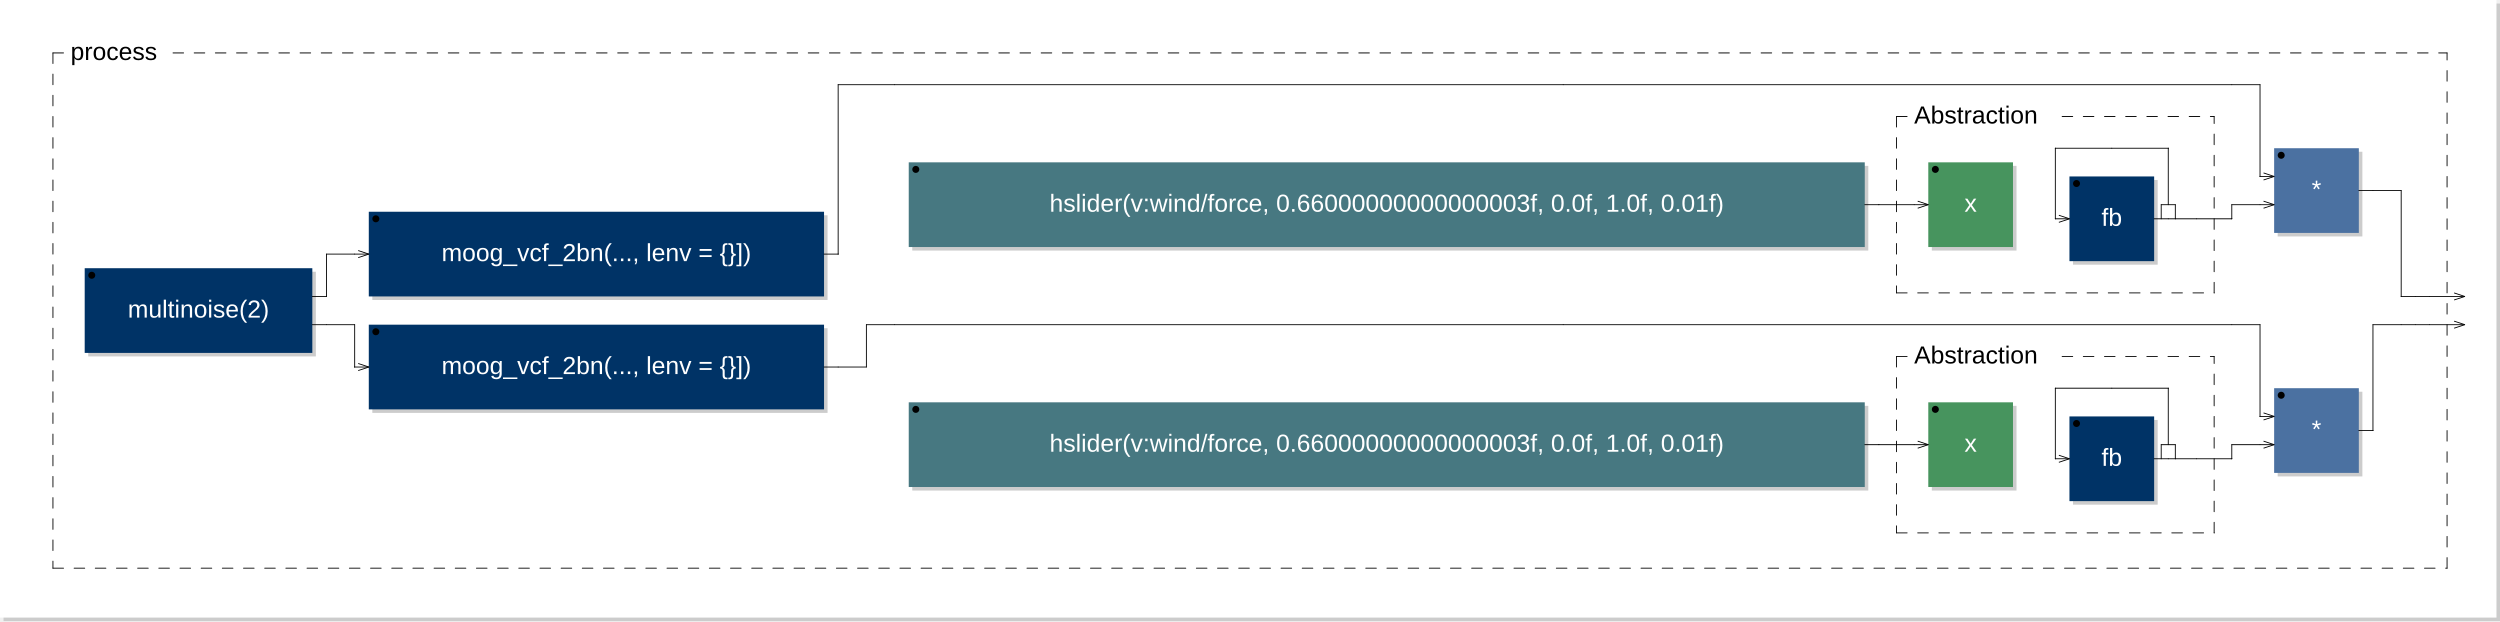
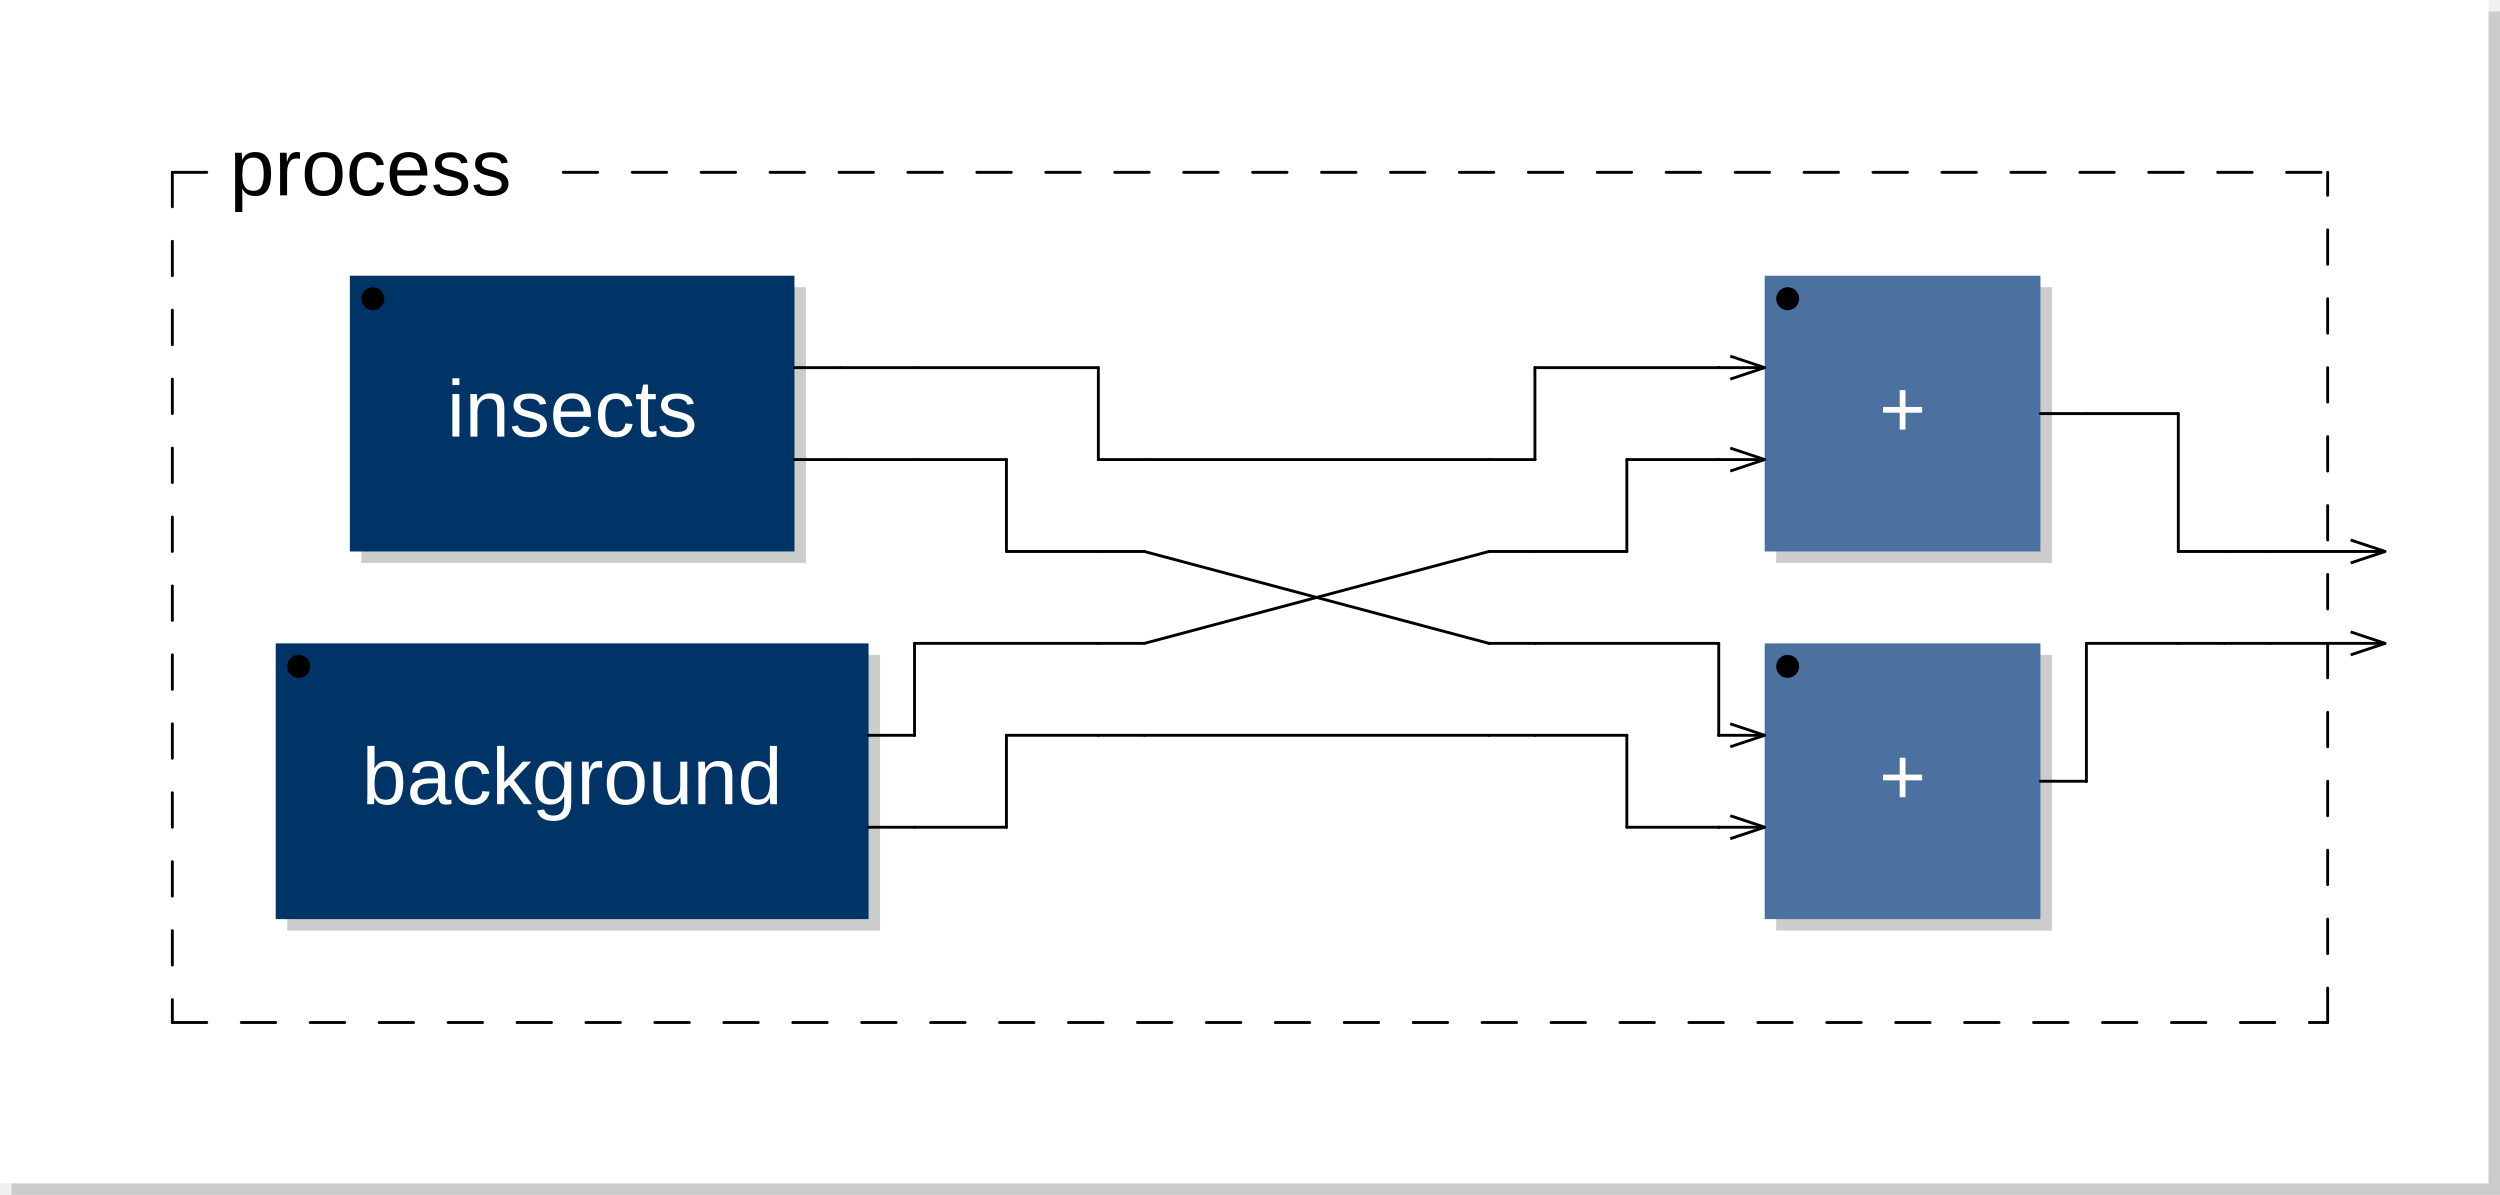
- <svg xmlns="http://www.w3.org/2000/svg" xmlns:xlink="http://www.w3.org/1999/xlink" viewBox="0 0 708.4 176" width="354.2mm" height="88mm" version="1.1">
-   <rect x="1" y="1" width="707.4" height="175" rx="0" ry="0" style="stroke:none;fill:#cccccc;" />
-   <rect x="0" y="0" width="707.4" height="175" rx="0" ry="0" style="stroke:none;fill:#ffffff;" />
+ <svg xmlns="http://www.w3.org/2000/svg" xmlns:xlink="http://www.w3.org/1999/xlink" viewBox="0 0 217.6 104" width="108.8mm" height="52mm" version="1.1">
+   <rect x="1" y="1" width="216.6" height="103" rx="0" ry="0" style="stroke:none;fill:#cccccc;" />
+   <rect x="0" y="0" width="216.6" height="103" rx="0" ry="0" style="stroke:none;fill:#ffffff;" />
  <text x="10" y="7" font-family="Arial" font-size="7" />
-   <a xlink:href="multinoise-0x7fa2cd671010.svg">
-     <rect x="25" y="77" width="64.5" height="24" rx="0" ry="0" style="stroke:none;fill:#cccccc;" />
-     <rect x="24" y="76" width="64.5" height="24" rx="0" ry="0" style="stroke:none;fill:#003366;" />
+   <a xlink:href="insects-0x7ff75597b2d0.svg">
+     <rect x="31.45" y="25" width="38.7" height="24" rx="0" ry="0" style="stroke:none;fill:#cccccc;" />
+     <rect x="30.45" y="24" width="38.7" height="24" rx="0" ry="0" style="stroke:none;fill:#003366;" />
  </a>
-   <a xlink:href="multinoise-0x7fa2cd671010.svg">
-     <text x="56.25" y="90" font-family="Arial" font-size="7" text-anchor="middle" fill="#FFFFFF">multinoise(2)</text>
+   <a xlink:href="insects-0x7ff75597b2d0.svg">
+     <text x="49.8" y="38" font-family="Arial" font-size="7" text-anchor="middle" fill="#FFFFFF">insects</text>
  </a>
-   <circle cx="26" cy="78" r="1" />
-   <a xlink:href="moog-0x7fa2cf2558b0.svg">
-     <rect x="105.5" y="61" width="129" height="24" rx="0" ry="0" style="stroke:none;fill:#cccccc;" />
-     <rect x="104.5" y="60" width="129" height="24" rx="0" ry="0" style="stroke:none;fill:#003366;" />
+   <circle cx="32.45" cy="26" r="1" />
+   <a xlink:href="background-0x7ff755b5fbc0.svg">
+     <rect x="25" y="57" width="51.6" height="24" rx="0" ry="0" style="stroke:none;fill:#cccccc;" />
+     <rect x="24" y="56" width="51.6" height="24" rx="0" ry="0" style="stroke:none;fill:#003366;" />
  </a>
-   <a xlink:href="moog-0x7fa2cf2558b0.svg">
-     <text x="169" y="74" font-family="Arial" font-size="7" text-anchor="middle" fill="#FFFFFF">moog_vcf_2bn(..., lenv = {}])</text>
+   <a xlink:href="background-0x7ff755b5fbc0.svg">
+     <text x="49.8" y="70" font-family="Arial" font-size="7" text-anchor="middle" fill="#FFFFFF">background</text>
  </a>
-   <circle cx="106.5" cy="62" r="1" />
-   <line x1="101.5" y1="71" x2="104.5" y2="72" transform="rotate(0,104.5,72)" style="stroke: black; stroke-width:0.25;" />
-   <line x1="101.5" y1="73" x2="104.5" y2="72" transform="rotate(0,104.5,72)" style="stroke: black; stroke-width:0.25;" />
-   <a xlink:href="moog-0x7fa2cf2558b0.svg">
-     <rect x="105.5" y="93" width="129" height="24" rx="0" ry="0" style="stroke:none;fill:#cccccc;" />
-     <rect x="104.5" y="92" width="129" height="24" rx="0" ry="0" style="stroke:none;fill:#003366;" />
-   </a>
-   <a xlink:href="moog-0x7fa2cf2558b0.svg">
-     <text x="169" y="106" font-family="Arial" font-size="7" text-anchor="middle" fill="#FFFFFF">moog_vcf_2bn(..., lenv = {}])</text>
-   </a>
-   <circle cx="106.5" cy="94" r="1" />
-   <line x1="101.5" y1="103" x2="104.5" y2="104" transform="rotate(0,104.5,104)" style="stroke: black; stroke-width:0.25;" />
-   <line x1="101.5" y1="105" x2="104.5" y2="104" transform="rotate(0,104.5,104)" style="stroke: black; stroke-width:0.25;" />
-   <rect x="258.5" y="47" width="270.9" height="24" rx="0" ry="0" style="stroke:none;fill:#cccccc;" />
-   <rect x="257.5" y="46" width="270.9" height="24" rx="0" ry="0" style="stroke:none;fill:#477881;" />
-   <text x="392.95" y="60" font-family="Arial" font-size="7" text-anchor="middle" fill="#FFFFFF">hslider(v:wind/force, 0.66000000000000003f, 0.0f, 1.0f, 0.01f)</text>
-   <circle cx="259.5" cy="48" r="1" />
-   <rect x="547.4" y="47" width="24" height="24" rx="0" ry="0" style="stroke:none;fill:#cccccc;" />
-   <rect x="546.4" y="46" width="24" height="24" rx="0" ry="0" style="stroke:none;fill:#47945E;" />
-   <text x="558.4" y="60" font-family="Arial" font-size="7" text-anchor="middle" fill="#FFFFFF">x</text>
-   <circle cx="548.4" cy="48" r="1" />
-   <line x1="543.4" y1="57" x2="546.4" y2="58" transform="rotate(0,546.4,58)" style="stroke: black; stroke-width:0.25;" />
-   <line x1="543.4" y1="59" x2="546.4" y2="58" transform="rotate(0,546.4,58)" style="stroke: black; stroke-width:0.25;" />
-   <a xlink:href="fb-0x7fa2cf24e960.svg">
-     <rect x="587.4" y="51" width="24" height="24" rx="0" ry="0" style="stroke:none;fill:#cccccc;" />
-     <rect x="586.4" y="50" width="24" height="24" rx="0" ry="0" style="stroke:none;fill:#003366;" />
-   </a>
-   <a xlink:href="fb-0x7fa2cf24e960.svg">
-     <text x="598.4" y="64" font-family="Arial" font-size="7" text-anchor="middle" fill="#FFFFFF">fb</text>
-   </a>
-   <circle cx="588.4" cy="52" r="1" />
-   <line x1="583.4" y1="61" x2="586.4" y2="62" transform="rotate(0,586.4,62)" style="stroke: black; stroke-width:0.25;" />
-   <line x1="583.4" y1="63" x2="586.4" y2="62" transform="rotate(0,586.4,62)" style="stroke: black; stroke-width:0.25;" />
-   <line x1="612.4" y1="62" x2="612.4" y2="58" style="stroke:black; stroke-linecap:round; stroke-width:0.25;" />
-   <line x1="612.4" y1="58" x2="616.4" y2="58" style="stroke:black; stroke-linecap:round; stroke-width:0.25;" />
-   <line x1="616.4" y1="58" x2="616.4" y2="62" style="stroke:black; stroke-linecap:round; stroke-width:0.25;" />
-   <line x1="537.4" y1="33" x2="537.4" y2="83" style="stroke: black; stroke-linecap:round; stroke-width:0.25; stroke-dasharray:3,3;" />
-   <line x1="537.4" y1="83" x2="627.4" y2="83" style="stroke: black; stroke-linecap:round; stroke-width:0.25; stroke-dasharray:3,3;" />
-   <line x1="627.4" y1="83" x2="627.4" y2="33" style="stroke: black; stroke-linecap:round; stroke-width:0.25; stroke-dasharray:3,3;" />
-   <line x1="537.4" y1="33" x2="542.4" y2="33" style="stroke: black; stroke-linecap:round; stroke-width:0.25; stroke-dasharray:3,3;" />
-   <line x1="584.325" y1="33" x2="627.4" y2="33" style="stroke: black; stroke-linecap:round; stroke-width:0.25; stroke-dasharray:3,3;" />
-   <text x="542.4" y="35" font-family="Arial" font-size="7">Abstraction</text>
-   <rect x="645.4" y="43" width="24" height="24" rx="0" ry="0" style="stroke:none;fill:#cccccc;" />
-   <rect x="644.4" y="42" width="24" height="24" rx="0" ry="0" style="stroke:none;fill:#4B71A1;" />
-   <text x="656.4" y="56" font-family="Arial" font-size="7" text-anchor="middle" fill="#FFFFFF">*</text>
-   <circle cx="646.4" cy="44" r="1" />
-   <line x1="641.4" y1="49" x2="644.4" y2="50" transform="rotate(0,644.4,50)" style="stroke: black; stroke-width:0.25;" />
-   <line x1="641.4" y1="51" x2="644.4" y2="50" transform="rotate(0,644.4,50)" style="stroke: black; stroke-width:0.25;" />
-   <line x1="641.4" y1="57" x2="644.4" y2="58" transform="rotate(0,644.4,58)" style="stroke: black; stroke-width:0.25;" />
-   <line x1="641.4" y1="59" x2="644.4" y2="58" transform="rotate(0,644.4,58)" style="stroke: black; stroke-width:0.25;" />
-   <rect x="258.5" y="115" width="270.9" height="24" rx="0" ry="0" style="stroke:none;fill:#cccccc;" />
-   <rect x="257.5" y="114" width="270.9" height="24" rx="0" ry="0" style="stroke:none;fill:#477881;" />
-   <text x="392.95" y="128" font-family="Arial" font-size="7" text-anchor="middle" fill="#FFFFFF">hslider(v:wind/force, 0.66000000000000003f, 0.0f, 1.0f, 0.01f)</text>
-   <circle cx="259.5" cy="116" r="1" />
-   <rect x="547.4" y="115" width="24" height="24" rx="0" ry="0" style="stroke:none;fill:#cccccc;" />
-   <rect x="546.4" y="114" width="24" height="24" rx="0" ry="0" style="stroke:none;fill:#47945E;" />
-   <text x="558.4" y="128" font-family="Arial" font-size="7" text-anchor="middle" fill="#FFFFFF">x</text>
-   <circle cx="548.4" cy="116" r="1" />
-   <line x1="543.4" y1="125" x2="546.4" y2="126" transform="rotate(0,546.4,126)" style="stroke: black; stroke-width:0.25;" />
-   <line x1="543.4" y1="127" x2="546.4" y2="126" transform="rotate(0,546.4,126)" style="stroke: black; stroke-width:0.25;" />
-   <a xlink:href="fb-0x7fa2cf24e960.svg">
-     <rect x="587.4" y="119" width="24" height="24" rx="0" ry="0" style="stroke:none;fill:#cccccc;" />
-     <rect x="586.4" y="118" width="24" height="24" rx="0" ry="0" style="stroke:none;fill:#003366;" />
-   </a>
-   <a xlink:href="fb-0x7fa2cf24e960.svg">
-     <text x="598.4" y="132" font-family="Arial" font-size="7" text-anchor="middle" fill="#FFFFFF">fb</text>
-   </a>
-   <circle cx="588.4" cy="120" r="1" />
-   <line x1="583.4" y1="129" x2="586.4" y2="130" transform="rotate(0,586.4,130)" style="stroke: black; stroke-width:0.25;" />
-   <line x1="583.4" y1="131" x2="586.4" y2="130" transform="rotate(0,586.4,130)" style="stroke: black; stroke-width:0.25;" />
-   <line x1="612.4" y1="130" x2="612.4" y2="126" style="stroke:black; stroke-linecap:round; stroke-width:0.25;" />
-   <line x1="612.4" y1="126" x2="616.4" y2="126" style="stroke:black; stroke-linecap:round; stroke-width:0.25;" />
-   <line x1="616.4" y1="126" x2="616.4" y2="130" style="stroke:black; stroke-linecap:round; stroke-width:0.25;" />
-   <line x1="537.4" y1="101" x2="537.4" y2="151" style="stroke: black; stroke-linecap:round; stroke-width:0.25; stroke-dasharray:3,3;" />
-   <line x1="537.4" y1="151" x2="627.4" y2="151" style="stroke: black; stroke-linecap:round; stroke-width:0.25; stroke-dasharray:3,3;" />
-   <line x1="627.4" y1="151" x2="627.4" y2="101" style="stroke: black; stroke-linecap:round; stroke-width:0.25; stroke-dasharray:3,3;" />
-   <line x1="537.4" y1="101" x2="542.4" y2="101" style="stroke: black; stroke-linecap:round; stroke-width:0.25; stroke-dasharray:3,3;" />
-   <line x1="584.325" y1="101" x2="627.4" y2="101" style="stroke: black; stroke-linecap:round; stroke-width:0.25; stroke-dasharray:3,3;" />
-   <text x="542.4" y="103" font-family="Arial" font-size="7">Abstraction</text>
-   <rect x="645.4" y="111" width="24" height="24" rx="0" ry="0" style="stroke:none;fill:#cccccc;" />
-   <rect x="644.4" y="110" width="24" height="24" rx="0" ry="0" style="stroke:none;fill:#4B71A1;" />
-   <text x="656.4" y="124" font-family="Arial" font-size="7" text-anchor="middle" fill="#FFFFFF">*</text>
-   <circle cx="646.4" cy="112" r="1" />
-   <line x1="641.4" y1="117" x2="644.4" y2="118" transform="rotate(0,644.4,118)" style="stroke: black; stroke-width:0.25;" />
-   <line x1="641.4" y1="119" x2="644.4" y2="118" transform="rotate(0,644.4,118)" style="stroke: black; stroke-width:0.25;" />
-   <line x1="641.4" y1="125" x2="644.4" y2="126" transform="rotate(0,644.4,126)" style="stroke: black; stroke-width:0.25;" />
-   <line x1="641.4" y1="127" x2="644.4" y2="126" transform="rotate(0,644.4,126)" style="stroke: black; stroke-width:0.25;" />
-   <line x1="15" y1="15" x2="15" y2="161" style="stroke: black; stroke-linecap:round; stroke-width:0.25; stroke-dasharray:3,3;" />
-   <line x1="15" y1="161" x2="693.4" y2="161" style="stroke: black; stroke-linecap:round; stroke-width:0.25; stroke-dasharray:3,3;" />
-   <line x1="693.4" y1="161" x2="693.4" y2="15" style="stroke: black; stroke-linecap:round; stroke-width:0.25; stroke-dasharray:3,3;" />
+   <circle cx="26" cy="58" r="1" />
+   <rect x="154.6" y="25" width="24" height="24" rx="0" ry="0" style="stroke:none;fill:#cccccc;" />
+   <rect x="153.6" y="24" width="24" height="24" rx="0" ry="0" style="stroke:none;fill:#4B71A1;" />
+   <text x="165.6" y="38" font-family="Arial" font-size="7" text-anchor="middle" fill="#FFFFFF">+</text>
+   <circle cx="155.6" cy="26" r="1" />
+   <line x1="150.6" y1="31" x2="153.6" y2="32" transform="rotate(0,153.6,32)" style="stroke: black; stroke-width:0.25;" />
+   <line x1="150.6" y1="33" x2="153.6" y2="32" transform="rotate(0,153.6,32)" style="stroke: black; stroke-width:0.25;" />
+   <line x1="150.6" y1="39" x2="153.6" y2="40" transform="rotate(0,153.6,40)" style="stroke: black; stroke-width:0.25;" />
+   <line x1="150.6" y1="41" x2="153.6" y2="40" transform="rotate(0,153.6,40)" style="stroke: black; stroke-width:0.25;" />
+   <rect x="154.6" y="57" width="24" height="24" rx="0" ry="0" style="stroke:none;fill:#cccccc;" />
+   <rect x="153.6" y="56" width="24" height="24" rx="0" ry="0" style="stroke:none;fill:#4B71A1;" />
+   <text x="165.6" y="70" font-family="Arial" font-size="7" text-anchor="middle" fill="#FFFFFF">+</text>
+   <circle cx="155.6" cy="58" r="1" />
+   <line x1="150.6" y1="63" x2="153.6" y2="64" transform="rotate(0,153.6,64)" style="stroke: black; stroke-width:0.25;" />
+   <line x1="150.6" y1="65" x2="153.6" y2="64" transform="rotate(0,153.6,64)" style="stroke: black; stroke-width:0.25;" />
+   <line x1="150.6" y1="71" x2="153.6" y2="72" transform="rotate(0,153.6,72)" style="stroke: black; stroke-width:0.25;" />
+   <line x1="150.6" y1="73" x2="153.6" y2="72" transform="rotate(0,153.6,72)" style="stroke: black; stroke-width:0.25;" />
+   <line x1="15" y1="15" x2="15" y2="89" style="stroke: black; stroke-linecap:round; stroke-width:0.25; stroke-dasharray:3,3;" />
+   <line x1="15" y1="89" x2="202.6" y2="89" style="stroke: black; stroke-linecap:round; stroke-width:0.25; stroke-dasharray:3,3;" />
+   <line x1="202.6" y1="89" x2="202.6" y2="15" style="stroke: black; stroke-linecap:round; stroke-width:0.25; stroke-dasharray:3,3;" />
  <line x1="15" y1="15" x2="20" y2="15" style="stroke: black; stroke-linecap:round; stroke-width:0.25; stroke-dasharray:3,3;" />
-   <line x1="49.025" y1="15" x2="693.4" y2="15" style="stroke: black; stroke-linecap:round; stroke-width:0.25; stroke-dasharray:3,3;" />
+   <line x1="49.025" y1="15" x2="202.6" y2="15" style="stroke: black; stroke-linecap:round; stroke-width:0.25; stroke-dasharray:3,3;" />
  <text x="20" y="17" font-family="Arial" font-size="7">process</text>
-   <line x1="695.4" y1="83" x2="698.4" y2="84" transform="rotate(0,698.4,84)" style="stroke: black; stroke-width:0.25;" />
-   <line x1="695.4" y1="85" x2="698.4" y2="84" transform="rotate(0,698.4,84)" style="stroke: black; stroke-width:0.25;" />
-   <line x1="695.4" y1="91" x2="698.4" y2="92" transform="rotate(0,698.4,92)" style="stroke: black; stroke-width:0.25;" />
-   <line x1="695.4" y1="93" x2="698.4" y2="92" transform="rotate(0,698.4,92)" style="stroke: black; stroke-width:0.25;" />
-   <line x1="88.5" y1="84" x2="92.5" y2="84" style="stroke:black; stroke-linecap:round; stroke-width:0.25;" />
-   <line x1="88.5" y1="92" x2="92.5" y2="92" style="stroke:black; stroke-linecap:round; stroke-width:0.25;" />
-   <line x1="92.5" y1="72" x2="100.5" y2="72" style="stroke:black; stroke-linecap:round; stroke-width:0.25;" />
-   <line x1="92.5" y1="84" x2="92.5" y2="72" style="stroke:black; stroke-linecap:round; stroke-width:0.25;" />
-   <line x1="92.5" y1="84" x2="92.5" y2="84" style="stroke:black; stroke-linecap:round; stroke-width:0.25;" />
-   <line x1="92.5" y1="92" x2="100.5" y2="92" style="stroke:black; stroke-linecap:round; stroke-width:0.25;" />
-   <line x1="100.5" y1="72" x2="104.5" y2="72" style="stroke:black; stroke-linecap:round; stroke-width:0.25;" />
-   <line x1="100.5" y1="92" x2="100.5" y2="104" style="stroke:black; stroke-linecap:round; stroke-width:0.25;" />
-   <line x1="100.5" y1="104" x2="100.5" y2="104" style="stroke:black; stroke-linecap:round; stroke-width:0.25;" />
-   <line x1="100.5" y1="104" x2="104.5" y2="104" style="stroke:black; stroke-linecap:round; stroke-width:0.25;" />
-   <line x1="233.5" y1="72" x2="237.5" y2="72" style="stroke:black; stroke-linecap:round; stroke-width:0.25;" />
-   <line x1="233.5" y1="104" x2="237.5" y2="104" style="stroke:black; stroke-linecap:round; stroke-width:0.25;" />
-   <line x1="237.5" y1="24" x2="253.5" y2="24" style="stroke:black; stroke-linecap:round; stroke-width:0.25;" />
-   <line x1="237.5" y1="72" x2="237.5" y2="24" style="stroke:black; stroke-linecap:round; stroke-width:0.25;" />
-   <line x1="237.5" y1="72" x2="237.5" y2="72" style="stroke:black; stroke-linecap:round; stroke-width:0.25;" />
-   <line x1="237.5" y1="104" x2="245.5" y2="104" style="stroke:black; stroke-linecap:round; stroke-width:0.25;" />
-   <line x1="245.5" y1="92" x2="253.5" y2="92" style="stroke:black; stroke-linecap:round; stroke-width:0.25;" />
-   <line x1="245.5" y1="104" x2="245.5" y2="92" style="stroke:black; stroke-linecap:round; stroke-width:0.25;" />
-   <line x1="253.5" y1="24" x2="442.95" y2="24" style="stroke:black; stroke-linecap:round; stroke-width:0.25;" />
-   <line x1="253.5" y1="92" x2="442.95" y2="92" style="stroke:black; stroke-linecap:round; stroke-width:0.25;" />
-   <line x1="442.95" y1="24" x2="632.4" y2="24" style="stroke:black; stroke-linecap:round; stroke-width:0.25;" />
-   <line x1="442.95" y1="92" x2="632.4" y2="92" style="stroke:black; stroke-linecap:round; stroke-width:0.25;" />
-   <line x1="528.4" y1="58" x2="532.4" y2="58" style="stroke:black; stroke-linecap:round; stroke-width:0.25;" />
-   <line x1="528.4" y1="126" x2="532.4" y2="126" style="stroke:black; stroke-linecap:round; stroke-width:0.25;" />
-   <line x1="532.4" y1="58" x2="532.4" y2="58" style="stroke:black; stroke-linecap:round; stroke-width:0.25;" />
-   <line x1="532.4" y1="58" x2="542.4" y2="58" style="stroke:black; stroke-linecap:round; stroke-width:0.25;" />
-   <line x1="532.4" y1="126" x2="532.4" y2="126" style="stroke:black; stroke-linecap:round; stroke-width:0.25;" />
-   <line x1="532.4" y1="126" x2="542.4" y2="126" style="stroke:black; stroke-linecap:round; stroke-width:0.25;" />
-   <line x1="542.4" y1="58" x2="546.4" y2="58" style="stroke:black; stroke-linecap:round; stroke-width:0.25;" />
-   <line x1="542.4" y1="126" x2="546.4" y2="126" style="stroke:black; stroke-linecap:round; stroke-width:0.25;" />
-   <line x1="582.4" y1="42" x2="582.4" y2="42" style="stroke:black; stroke-linecap:round; stroke-width:0.25;" />
-   <line x1="582.4" y1="42" x2="582.4" y2="62" style="stroke:black; stroke-linecap:round; stroke-width:0.25;" />
-   <line x1="582.4" y1="62" x2="582.4" y2="62" style="stroke:black; stroke-linecap:round; stroke-width:0.25;" />
-   <line x1="582.4" y1="62" x2="586.4" y2="62" style="stroke:black; stroke-linecap:round; stroke-width:0.25;" />
-   <line x1="582.4" y1="110" x2="582.4" y2="110" style="stroke:black; stroke-linecap:round; stroke-width:0.25;" />
-   <line x1="582.4" y1="110" x2="582.4" y2="130" style="stroke:black; stroke-linecap:round; stroke-width:0.25;" />
-   <line x1="582.4" y1="130" x2="582.4" y2="130" style="stroke:black; stroke-linecap:round; stroke-width:0.25;" />
-   <line x1="582.4" y1="130" x2="586.4" y2="130" style="stroke:black; stroke-linecap:round; stroke-width:0.25;" />
-   <line x1="598.4" y1="42" x2="582.4" y2="42" style="stroke:black; stroke-linecap:round; stroke-width:0.25;" />
-   <line x1="598.4" y1="110" x2="582.4" y2="110" style="stroke:black; stroke-linecap:round; stroke-width:0.25;" />
-   <line x1="610.4" y1="62" x2="614.4" y2="62" style="stroke:black; stroke-linecap:round; stroke-width:0.25;" />
-   <line x1="610.4" y1="130" x2="614.4" y2="130" style="stroke:black; stroke-linecap:round; stroke-width:0.25;" />
-   <line x1="614.4" y1="42" x2="598.4" y2="42" style="stroke:black; stroke-linecap:round; stroke-width:0.25;" />
-   <line x1="614.4" y1="42" x2="614.4" y2="42" style="stroke:black; stroke-linecap:round; stroke-width:0.25;" />
-   <line x1="614.4" y1="58" x2="614.4" y2="42" style="stroke:black; stroke-linecap:round; stroke-width:0.25;" />
-   <line x1="614.4" y1="62" x2="616.4" y2="62" style="stroke:black; stroke-linecap:round; stroke-width:0.25;" />
-   <line x1="614.4" y1="110" x2="598.4" y2="110" style="stroke:black; stroke-linecap:round; stroke-width:0.25;" />
-   <line x1="614.4" y1="110" x2="614.4" y2="110" style="stroke:black; stroke-linecap:round; stroke-width:0.25;" />
-   <line x1="614.4" y1="126" x2="614.4" y2="110" style="stroke:black; stroke-linecap:round; stroke-width:0.25;" />
-   <line x1="614.4" y1="130" x2="616.4" y2="130" style="stroke:black; stroke-linecap:round; stroke-width:0.25;" />
-   <line x1="616.4" y1="62" x2="622.4" y2="62" style="stroke:black; stroke-linecap:round; stroke-width:0.25;" />
-   <line x1="616.4" y1="130" x2="622.4" y2="130" style="stroke:black; stroke-linecap:round; stroke-width:0.25;" />
-   <line x1="622.4" y1="62" x2="632.4" y2="62" style="stroke:black; stroke-linecap:round; stroke-width:0.25;" />
-   <line x1="622.4" y1="130" x2="632.4" y2="130" style="stroke:black; stroke-linecap:round; stroke-width:0.25;" />
-   <line x1="632.4" y1="24" x2="640.4" y2="24" style="stroke:black; stroke-linecap:round; stroke-width:0.25;" />
-   <line x1="632.4" y1="58" x2="640.4" y2="58" style="stroke:black; stroke-linecap:round; stroke-width:0.25;" />
-   <line x1="632.4" y1="62" x2="632.4" y2="58" style="stroke:black; stroke-linecap:round; stroke-width:0.25;" />
-   <line x1="632.4" y1="62" x2="632.4" y2="62" style="stroke:black; stroke-linecap:round; stroke-width:0.25;" />
-   <line x1="632.4" y1="92" x2="640.4" y2="92" style="stroke:black; stroke-linecap:round; stroke-width:0.25;" />
-   <line x1="632.4" y1="126" x2="640.4" y2="126" style="stroke:black; stroke-linecap:round; stroke-width:0.25;" />
-   <line x1="632.4" y1="130" x2="632.4" y2="126" style="stroke:black; stroke-linecap:round; stroke-width:0.25;" />
-   <line x1="632.4" y1="130" x2="632.4" y2="130" style="stroke:black; stroke-linecap:round; stroke-width:0.25;" />
-   <line x1="640.4" y1="24" x2="640.4" y2="50" style="stroke:black; stroke-linecap:round; stroke-width:0.25;" />
-   <line x1="640.4" y1="50" x2="640.4" y2="50" style="stroke:black; stroke-linecap:round; stroke-width:0.25;" />
-   <line x1="640.4" y1="50" x2="644.4" y2="50" style="stroke:black; stroke-linecap:round; stroke-width:0.25;" />
-   <line x1="640.4" y1="58" x2="644.4" y2="58" style="stroke:black; stroke-linecap:round; stroke-width:0.25;" />
-   <line x1="640.4" y1="92" x2="640.4" y2="118" style="stroke:black; stroke-linecap:round; stroke-width:0.25;" />
-   <line x1="640.4" y1="118" x2="640.4" y2="118" style="stroke:black; stroke-linecap:round; stroke-width:0.25;" />
-   <line x1="640.4" y1="118" x2="644.4" y2="118" style="stroke:black; stroke-linecap:round; stroke-width:0.25;" />
-   <line x1="640.4" y1="126" x2="644.4" y2="126" style="stroke:black; stroke-linecap:round; stroke-width:0.25;" />
-   <line x1="668.4" y1="54" x2="672.4" y2="54" style="stroke:black; stroke-linecap:round; stroke-width:0.25;" />
-   <line x1="668.4" y1="122" x2="672.4" y2="122" style="stroke:black; stroke-linecap:round; stroke-width:0.25;" />
-   <line x1="672.4" y1="54" x2="680.4" y2="54" style="stroke:black; stroke-linecap:round; stroke-width:0.25;" />
-   <line x1="672.4" y1="92" x2="680.4" y2="92" style="stroke:black; stroke-linecap:round; stroke-width:0.25;" />
-   <line x1="672.4" y1="122" x2="672.4" y2="92" style="stroke:black; stroke-linecap:round; stroke-width:0.25;" />
-   <line x1="672.4" y1="122" x2="672.4" y2="122" style="stroke:black; stroke-linecap:round; stroke-width:0.25;" />
-   <line x1="680.4" y1="54" x2="680.4" y2="84" style="stroke:black; stroke-linecap:round; stroke-width:0.25;" />
-   <line x1="680.4" y1="84" x2="680.4" y2="84" style="stroke:black; stroke-linecap:round; stroke-width:0.25;" />
-   <line x1="680.4" y1="84" x2="684.4" y2="84" style="stroke:black; stroke-linecap:round; stroke-width:0.25;" />
-   <line x1="680.4" y1="92" x2="684.4" y2="92" style="stroke:black; stroke-linecap:round; stroke-width:0.25;" />
-   <line x1="684.4" y1="84" x2="688.4" y2="84" style="stroke:black; stroke-linecap:round; stroke-width:0.25;" />
-   <line x1="684.4" y1="92" x2="688.4" y2="92" style="stroke:black; stroke-linecap:round; stroke-width:0.25;" />
-   <line x1="688.4" y1="84" x2="698.4" y2="84" style="stroke:black; stroke-linecap:round; stroke-width:0.25;" />
-   <line x1="688.4" y1="92" x2="698.4" y2="92" style="stroke:black; stroke-linecap:round; stroke-width:0.25;" />
+   <line x1="204.6" y1="47" x2="207.6" y2="48" transform="rotate(0,207.6,48)" style="stroke: black; stroke-width:0.25;" />
+   <line x1="204.6" y1="49" x2="207.6" y2="48" transform="rotate(0,207.6,48)" style="stroke: black; stroke-width:0.25;" />
+   <line x1="204.6" y1="55" x2="207.6" y2="56" transform="rotate(0,207.6,56)" style="stroke: black; stroke-width:0.25;" />
+   <line x1="204.6" y1="57" x2="207.6" y2="56" transform="rotate(0,207.6,56)" style="stroke: black; stroke-width:0.25;" />
+   <line x1="69.15" y1="32" x2="73.15" y2="32" style="stroke:black; stroke-linecap:round; stroke-width:0.25;" />
+   <line x1="69.15" y1="40" x2="73.15" y2="40" style="stroke:black; stroke-linecap:round; stroke-width:0.25;" />
+   <line x1="73.15" y1="32" x2="79.6" y2="32" style="stroke:black; stroke-linecap:round; stroke-width:0.25;" />
+   <line x1="73.15" y1="40" x2="79.6" y2="40" style="stroke:black; stroke-linecap:round; stroke-width:0.25;" />
+   <line x1="75.6" y1="64" x2="79.6" y2="64" style="stroke:black; stroke-linecap:round; stroke-width:0.25;" />
+   <line x1="75.6" y1="72" x2="79.6" y2="72" style="stroke:black; stroke-linecap:round; stroke-width:0.25;" />
+   <line x1="79.6" y1="32" x2="95.6" y2="32" style="stroke:black; stroke-linecap:round; stroke-width:0.25;" />
+   <line x1="79.6" y1="40" x2="87.6" y2="40" style="stroke:black; stroke-linecap:round; stroke-width:0.25;" />
+   <line x1="79.6" y1="56" x2="95.6" y2="56" style="stroke:black; stroke-linecap:round; stroke-width:0.25;" />
+   <line x1="79.6" y1="64" x2="79.6" y2="56" style="stroke:black; stroke-linecap:round; stroke-width:0.25;" />
+   <line x1="79.6" y1="64" x2="79.6" y2="64" style="stroke:black; stroke-linecap:round; stroke-width:0.25;" />
+   <line x1="79.6" y1="72" x2="87.6" y2="72" style="stroke:black; stroke-linecap:round; stroke-width:0.25;" />
+   <line x1="87.6" y1="40" x2="87.6" y2="48" style="stroke:black; stroke-linecap:round; stroke-width:0.25;" />
+   <line x1="87.6" y1="48" x2="95.6" y2="48" style="stroke:black; stroke-linecap:round; stroke-width:0.25;" />
+   <line x1="87.6" y1="64" x2="95.6" y2="64" style="stroke:black; stroke-linecap:round; stroke-width:0.25;" />
+   <line x1="87.6" y1="72" x2="87.6" y2="64" style="stroke:black; stroke-linecap:round; stroke-width:0.25;" />
+   <line x1="95.6" y1="32" x2="95.6" y2="40" style="stroke:black; stroke-linecap:round; stroke-width:0.25;" />
+   <line x1="95.6" y1="40" x2="95.6" y2="40" style="stroke:black; stroke-linecap:round; stroke-width:0.25;" />
+   <line x1="95.6" y1="40" x2="99.6" y2="40" style="stroke:black; stroke-linecap:round; stroke-width:0.25;" />
+   <line x1="95.6" y1="48" x2="99.6" y2="48" style="stroke:black; stroke-linecap:round; stroke-width:0.25;" />
+   <line x1="95.6" y1="56" x2="99.6" y2="56" style="stroke:black; stroke-linecap:round; stroke-width:0.25;" />
+   <line x1="95.6" y1="64" x2="99.6" y2="64" style="stroke:black; stroke-linecap:round; stroke-width:0.25;" />
+   <line x1="99.6" y1="40" x2="129.6" y2="40" style="stroke:black; stroke-linecap:round; stroke-width:0.25;" />
+   <line x1="99.6" y1="48" x2="129.6" y2="56" style="stroke:black; stroke-linecap:round; stroke-width:0.25;" />
+   <line x1="99.6" y1="56" x2="129.6" y2="48" style="stroke:black; stroke-linecap:round; stroke-width:0.25;" />
+   <line x1="99.6" y1="64" x2="129.6" y2="64" style="stroke:black; stroke-linecap:round; stroke-width:0.25;" />
+   <line x1="129.6" y1="40" x2="133.6" y2="40" style="stroke:black; stroke-linecap:round; stroke-width:0.25;" />
+   <line x1="129.6" y1="48" x2="133.6" y2="48" style="stroke:black; stroke-linecap:round; stroke-width:0.25;" />
+   <line x1="129.6" y1="56" x2="133.6" y2="56" style="stroke:black; stroke-linecap:round; stroke-width:0.25;" />
+   <line x1="129.6" y1="64" x2="133.6" y2="64" style="stroke:black; stroke-linecap:round; stroke-width:0.25;" />
+   <line x1="133.6" y1="32" x2="149.6" y2="32" style="stroke:black; stroke-linecap:round; stroke-width:0.25;" />
+   <line x1="133.6" y1="40" x2="133.6" y2="32" style="stroke:black; stroke-linecap:round; stroke-width:0.25;" />
+   <line x1="133.6" y1="40" x2="133.6" y2="40" style="stroke:black; stroke-linecap:round; stroke-width:0.25;" />
+   <line x1="133.6" y1="48" x2="141.6" y2="48" style="stroke:black; stroke-linecap:round; stroke-width:0.25;" />
+   <line x1="133.6" y1="56" x2="149.6" y2="56" style="stroke:black; stroke-linecap:round; stroke-width:0.25;" />
+   <line x1="133.6" y1="64" x2="141.6" y2="64" style="stroke:black; stroke-linecap:round; stroke-width:0.25;" />
+   <line x1="141.6" y1="40" x2="149.6" y2="40" style="stroke:black; stroke-linecap:round; stroke-width:0.25;" />
+   <line x1="141.6" y1="48" x2="141.6" y2="40" style="stroke:black; stroke-linecap:round; stroke-width:0.25;" />
+   <line x1="141.6" y1="64" x2="141.6" y2="72" style="stroke:black; stroke-linecap:round; stroke-width:0.25;" />
+   <line x1="141.6" y1="72" x2="149.6" y2="72" style="stroke:black; stroke-linecap:round; stroke-width:0.25;" />
+   <line x1="149.6" y1="32" x2="149.6" y2="32" style="stroke:black; stroke-linecap:round; stroke-width:0.25;" />
+   <line x1="149.6" y1="32" x2="153.6" y2="32" style="stroke:black; stroke-linecap:round; stroke-width:0.25;" />
+   <line x1="149.6" y1="40" x2="149.6" y2="40" style="stroke:black; stroke-linecap:round; stroke-width:0.25;" />
+   <line x1="149.6" y1="40" x2="153.6" y2="40" style="stroke:black; stroke-linecap:round; stroke-width:0.25;" />
+   <line x1="149.6" y1="56" x2="149.6" y2="64" style="stroke:black; stroke-linecap:round; stroke-width:0.25;" />
+   <line x1="149.6" y1="64" x2="149.6" y2="64" style="stroke:black; stroke-linecap:round; stroke-width:0.25;" />
+   <line x1="149.6" y1="64" x2="153.6" y2="64" style="stroke:black; stroke-linecap:round; stroke-width:0.25;" />
+   <line x1="149.6" y1="72" x2="149.6" y2="72" style="stroke:black; stroke-linecap:round; stroke-width:0.25;" />
+   <line x1="149.6" y1="72" x2="153.6" y2="72" style="stroke:black; stroke-linecap:round; stroke-width:0.25;" />
+   <line x1="177.6" y1="36" x2="181.6" y2="36" style="stroke:black; stroke-linecap:round; stroke-width:0.25;" />
+   <line x1="177.6" y1="68" x2="181.6" y2="68" style="stroke:black; stroke-linecap:round; stroke-width:0.25;" />
+   <line x1="181.6" y1="36" x2="189.6" y2="36" style="stroke:black; stroke-linecap:round; stroke-width:0.25;" />
+   <line x1="181.6" y1="56" x2="189.6" y2="56" style="stroke:black; stroke-linecap:round; stroke-width:0.25;" />
+   <line x1="181.6" y1="68" x2="181.6" y2="56" style="stroke:black; stroke-linecap:round; stroke-width:0.25;" />
+   <line x1="181.6" y1="68" x2="181.6" y2="68" style="stroke:black; stroke-linecap:round; stroke-width:0.25;" />
+   <line x1="189.6" y1="36" x2="189.6" y2="48" style="stroke:black; stroke-linecap:round; stroke-width:0.25;" />
+   <line x1="189.6" y1="48" x2="189.6" y2="48" style="stroke:black; stroke-linecap:round; stroke-width:0.25;" />
+   <line x1="189.6" y1="48" x2="193.6" y2="48" style="stroke:black; stroke-linecap:round; stroke-width:0.25;" />
+   <line x1="189.6" y1="56" x2="193.6" y2="56" style="stroke:black; stroke-linecap:round; stroke-width:0.25;" />
+   <line x1="193.6" y1="48" x2="197.6" y2="48" style="stroke:black; stroke-linecap:round; stroke-width:0.25;" />
+   <line x1="193.6" y1="56" x2="197.6" y2="56" style="stroke:black; stroke-linecap:round; stroke-width:0.25;" />
+   <line x1="197.6" y1="48" x2="207.6" y2="48" style="stroke:black; stroke-linecap:round; stroke-width:0.25;" />
+   <line x1="197.6" y1="56" x2="207.6" y2="56" style="stroke:black; stroke-linecap:round; stroke-width:0.25;" />
</svg>
